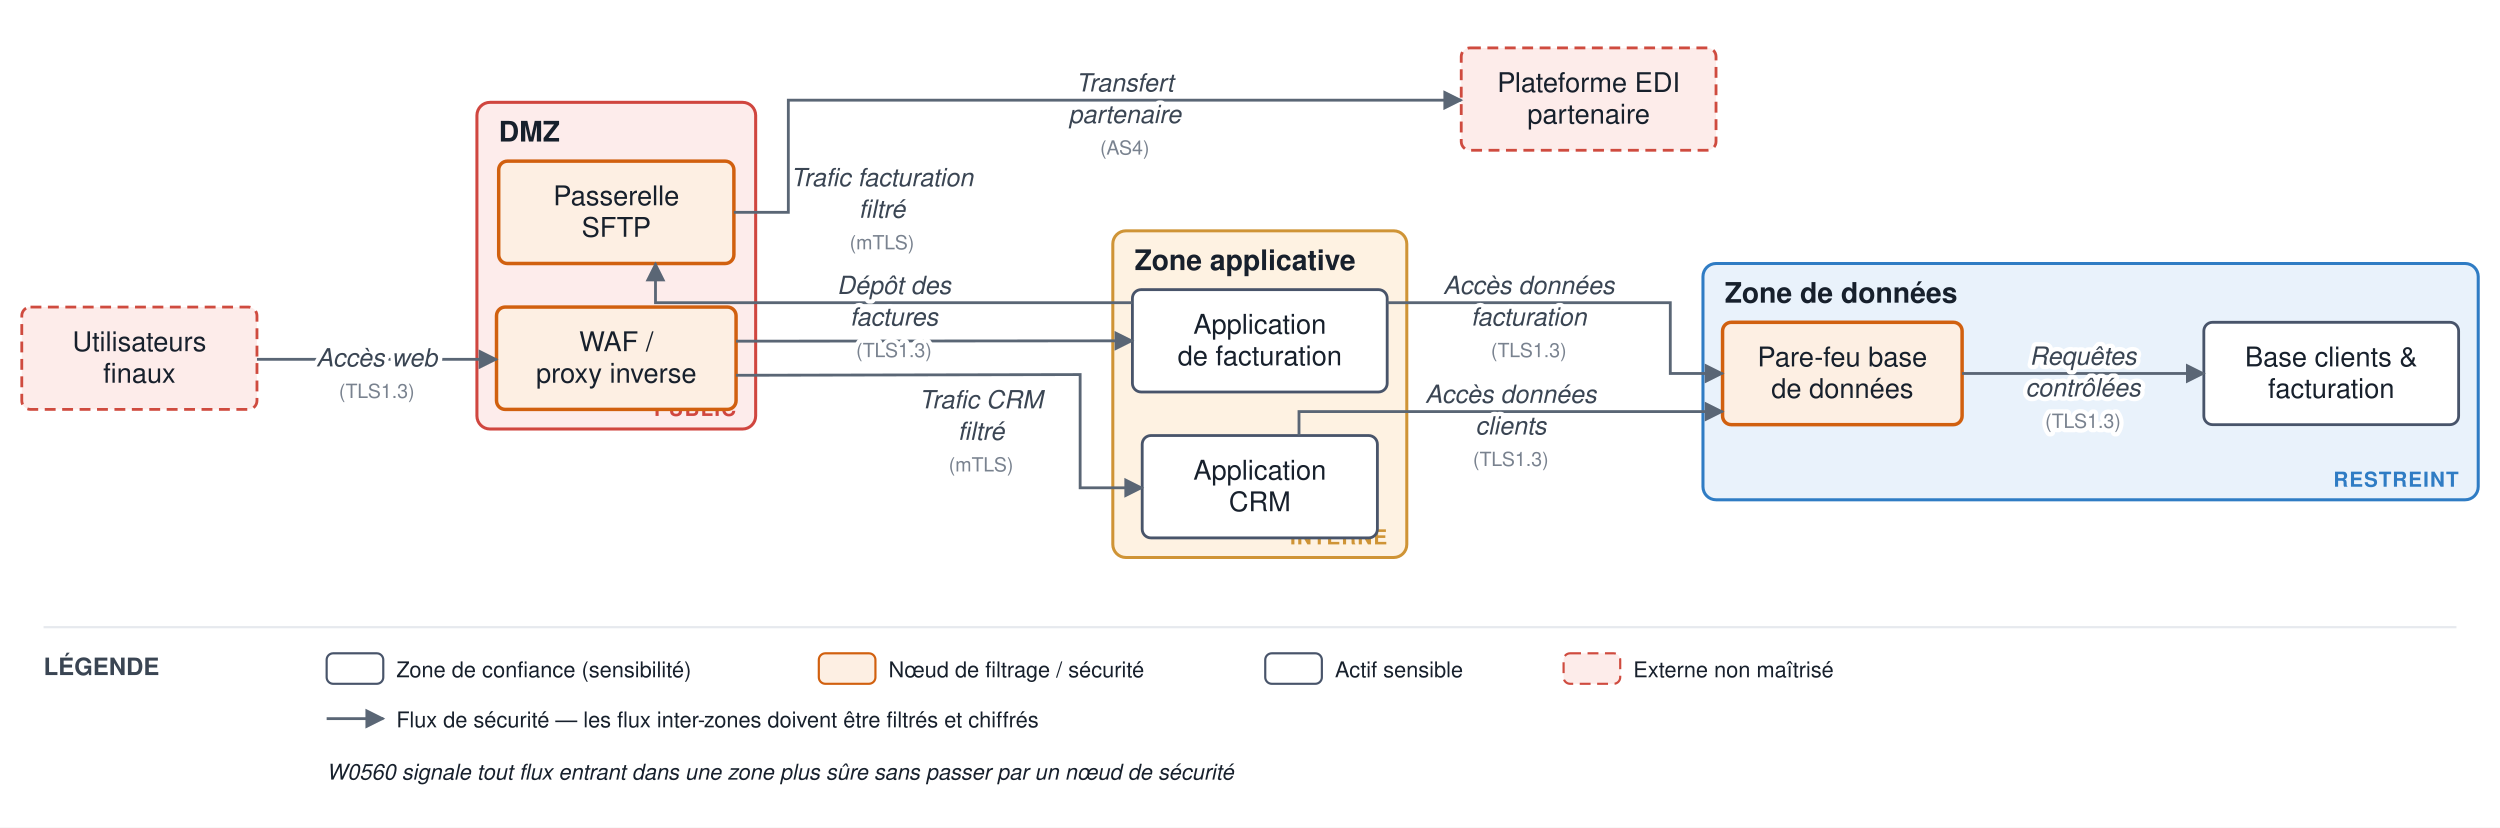
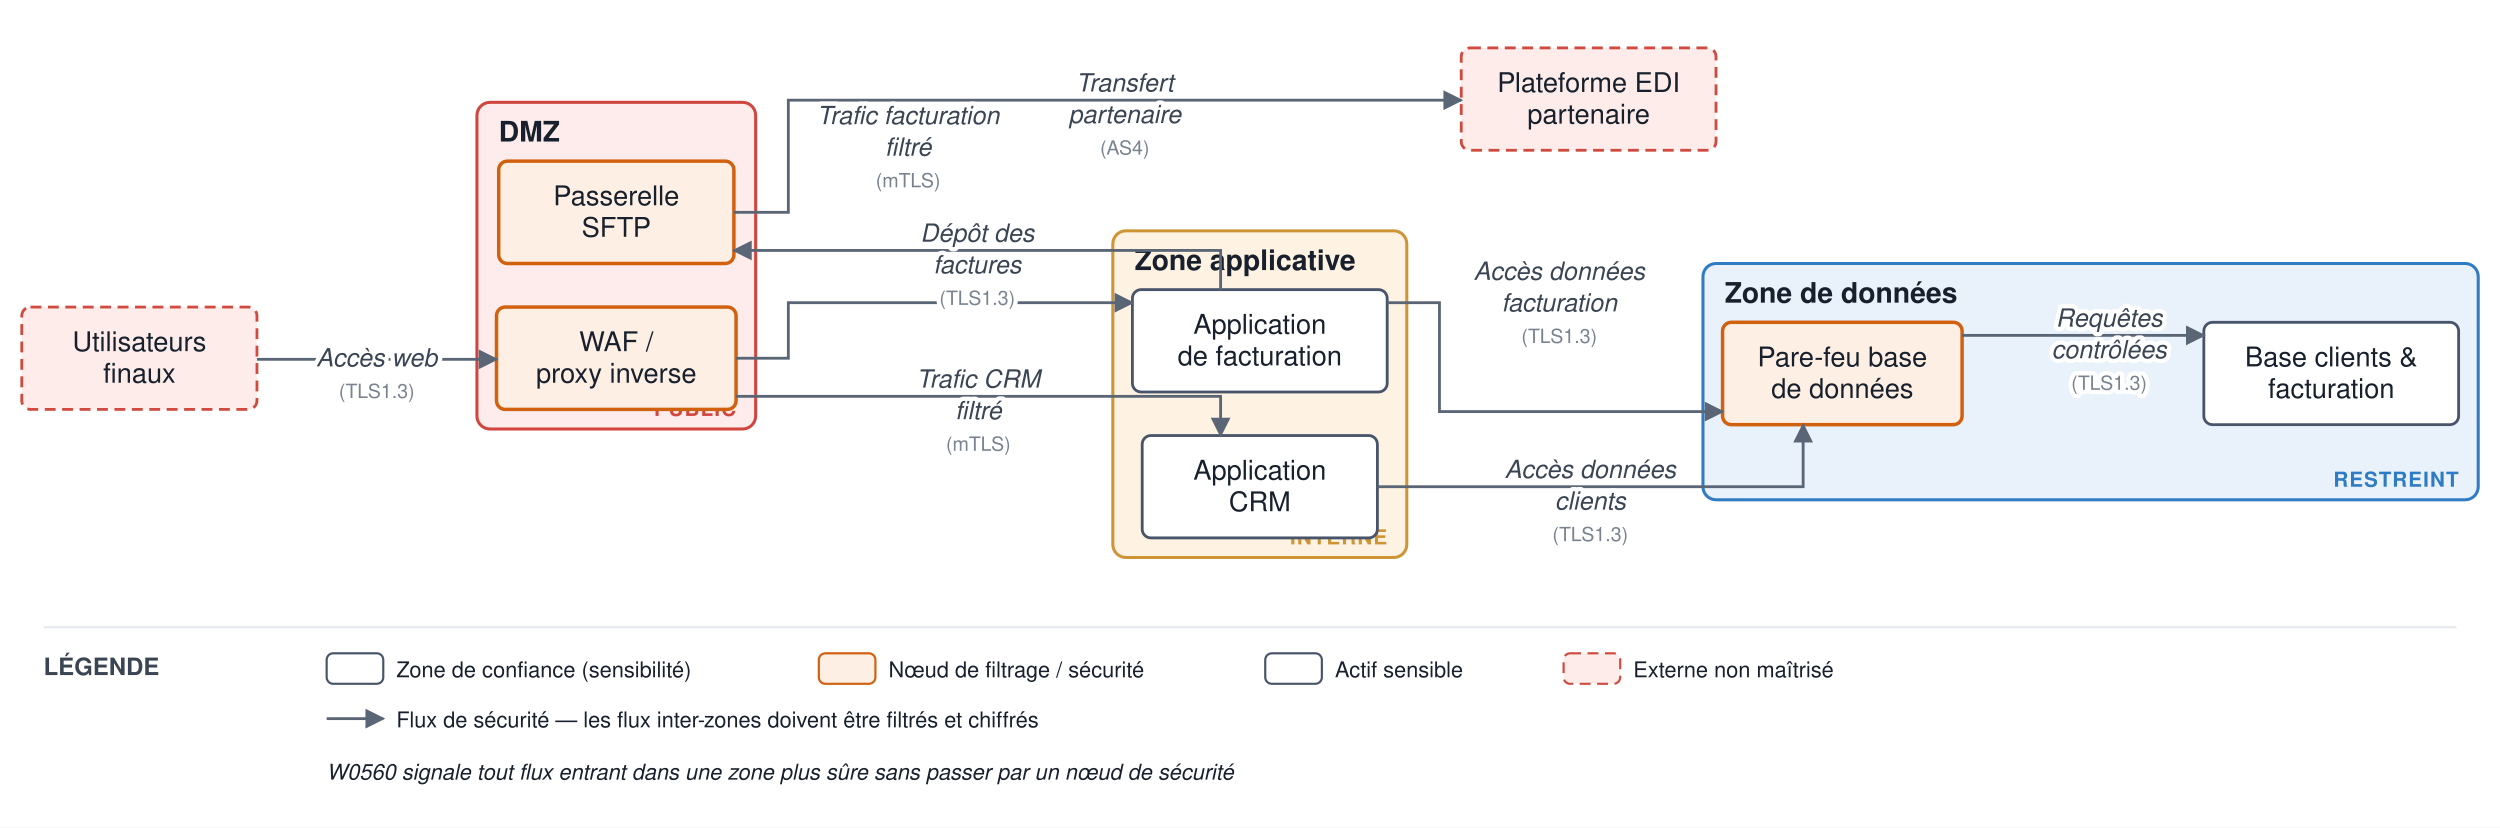
<svg xmlns="http://www.w3.org/2000/svg" viewBox="0 0 1148 380" font-family="Helvetica,Arial,sans-serif">
  <defs>
    <marker id="arr" viewBox="0 0 10 10" refX="9" refY="5" markerWidth="7" markerHeight="7" orient="auto-start-reverse">
      <path d="M0,0 L10,5 L0,10 z" fill="#5a6675" />
    </marker>
  </defs>
  <rect width="1148" height="380" fill="#ffffff" />
  <rect x="219" y="47" width="128" height="150" rx="6" fill="#fdeceb" stroke="#d0463f" stroke-width="1.4" />
  <text x="229" y="65" font-size="13" font-weight="bold" fill="#17202c">DMZ</text>
  <text x="338" y="191" font-size="9.5" text-anchor="end" font-weight="bold" fill="#d0463f" letter-spacing="0.5">PUBLIC</text>
  <rect x="511" y="106" width="135" height="150" rx="6" fill="#fef2e2" stroke="#cf9436" stroke-width="1.4" />
  <text x="521" y="124" font-size="13" font-weight="bold" fill="#17202c">Zone applicative</text>
  <text x="637" y="250" font-size="9.5" text-anchor="end" font-weight="bold" fill="#cf9436" letter-spacing="0.5">INTERNE</text>
  <rect x="782" y="121" width="356" height="108.5" rx="6" fill="#e9f2fb" stroke="#2f7cc4" stroke-width="1.4" />
  <text x="792" y="139" font-size="13" font-weight="bold" fill="#17202c">Zone de données</text>
  <text x="1129" y="223.5" font-size="9.5" text-anchor="end" font-weight="bold" fill="#2f7cc4" letter-spacing="0.5">RESTREINT</text>
  <rect x="228" y="141" width="110" height="47" rx="4" fill="#fdefe3" stroke="#d1600f" stroke-width="1.6" />
  <text x="283" y="161.25" font-size="12.5" text-anchor="middle" fill="#17202c">WAF /</text>
  <text x="283" y="175.75" font-size="12.5" text-anchor="middle" fill="#17202c">proxy inverse</text>
  <rect x="229" y="74" width="108" height="47" rx="4" fill="#fdefe3" stroke="#d1600f" stroke-width="1.6" />
  <text x="283" y="94.25" font-size="12.5" text-anchor="middle" fill="#17202c">Passerelle</text>
  <text x="283" y="108.75" font-size="12.5" text-anchor="middle" fill="#17202c">SFTP</text>
  <rect x="520" y="133" width="117" height="47" rx="4" fill="#ffffff" stroke="#48546a" stroke-width="1.3" />
  <text x="578.5" y="153.25" font-size="12.5" text-anchor="middle" fill="#17202c">Application</text>
  <text x="578.5" y="167.75" font-size="12.5" text-anchor="middle" fill="#17202c">de facturation</text>
  <rect x="524.5" y="200" width="108" height="47" rx="4" fill="#ffffff" stroke="#48546a" stroke-width="1.3" />
  <text x="578.5" y="220.25" font-size="12.5" text-anchor="middle" fill="#17202c">Application</text>
  <text x="578.5" y="234.75" font-size="12.5" text-anchor="middle" fill="#17202c">CRM</text>
  <rect x="791" y="148" width="110" height="47" rx="4" fill="#fdefe3" stroke="#d1600f" stroke-width="1.6" />
  <text x="846" y="168.25" font-size="12.5" text-anchor="middle" fill="#17202c">Pare-feu base</text>
  <text x="846" y="182.75" font-size="12.5" text-anchor="middle" fill="#17202c">de données</text>
  <rect x="1012" y="148" width="117" height="47" rx="4" fill="#ffffff" stroke="#48546a" stroke-width="1.3" />
  <text x="1070.5" y="168.25" font-size="12.5" text-anchor="middle" fill="#17202c">Base clients &amp;</text>
  <text x="1070.5" y="182.75" font-size="12.5" text-anchor="middle" fill="#17202c">facturation</text>
  <rect x="10" y="141" width="108" height="47" rx="4" fill="#fdecea" stroke="#cf4b3f" stroke-width="1.3" stroke-dasharray="5 3" />
  <text x="64" y="161.25" font-size="12.5" text-anchor="middle" fill="#17202c">Utilisateurs</text>
  <text x="64" y="175.75" font-size="12.5" text-anchor="middle" fill="#17202c">finaux</text>
  <rect x="671" y="22" width="117" height="47" rx="4" fill="#fdecea" stroke="#cf4b3f" stroke-width="1.3" stroke-dasharray="5 3" />
  <text x="729.5" y="42.25" font-size="12.5" text-anchor="middle" fill="#17202c">Plateforme EDI</text>
  <text x="729.5" y="56.75" font-size="12.5" text-anchor="middle" fill="#17202c">partenaire</text>
  <path d="M 118 165 L 228 165" fill="none" stroke="#5a6675" stroke-width="1.3" marker-end="url(#arr)" />
-   <path d="M 338 156.667 L 520 156.5" fill="none" stroke="#5a6675" stroke-width="1.3" marker-end="url(#arr)" />
-   <path d="M 338 172.333 L 496 172 L 496 224 L 524.5 224" fill="none" stroke="#5a6675" stroke-width="1.3" marker-end="url(#arr)" />
-   <path d="M 637 139 L 767 139 L 767 171.5 L 791 171.5" fill="none" stroke="#5a6675" stroke-width="1.3" marker-end="url(#arr)" />
-   <path d="M 596.5 200 L 596.5 189 L 791 189" fill="none" stroke="#5a6675" stroke-width="1.3" marker-end="url(#arr)" />
-   <path d="M 901 171.5 L 1012 171.5" fill="none" stroke="#5a6675" stroke-width="1.3" marker-end="url(#arr)" />
-   <path d="M 520 139 L 301 139 L 301 121" fill="none" stroke="#5a6675" stroke-width="1.3" marker-end="url(#arr)" />
+   <path d="M 338 164.5 L 362 164.5 L 362 139 L 520 139" fill="none" stroke="#5a6675" stroke-width="1.3" marker-end="url(#arr)" />
+   <path d="M 338 182 L 560.5 182 L 560.5 200" fill="none" stroke="#5a6675" stroke-width="1.3" marker-end="url(#arr)" />
+   <path d="M 637 139 L 661 139 L 661 189 L 791 189" fill="none" stroke="#5a6675" stroke-width="1.3" marker-end="url(#arr)" />
+   <path d="M 632.5 223.5 L 828 223.5 L 828 195" fill="none" stroke="#5a6675" stroke-width="1.3" marker-end="url(#arr)" />
+   <path d="M 901 154 L 925 154 L 1012 154" fill="none" stroke="#5a6675" stroke-width="1.3" marker-end="url(#arr)" />
+   <path d="M 560.5 133 L 560.5 115 L 337 115" fill="none" stroke="#5a6675" stroke-width="1.3" marker-end="url(#arr)" />
  <path d="M 337 97.5 L 362 97.5 L 362 46 L 671 46" fill="none" stroke="#5a6675" stroke-width="1.3" marker-end="url(#arr)" />
  <text x="173" y="168.25" font-size="11.5" text-anchor="middle" fill="#3a4553" font-style="italic" stroke="#ffffff" stroke-width="4" paint-order="stroke" stroke-linejoin="round">Accès web</text>
  <text x="173" y="182.75" font-size="9" text-anchor="middle" fill="#79828f" stroke="#ffffff" stroke-width="4" paint-order="stroke" stroke-linejoin="round">(TLS1.3)</text>
-   <text x="405" y="85.5" font-size="11.5" text-anchor="middle" fill="#3a4553" font-style="italic" stroke="#ffffff" stroke-width="4" paint-order="stroke" stroke-linejoin="round">Trafic facturation</text>
-   <text x="405" y="100" font-size="11.5" text-anchor="middle" fill="#3a4553" font-style="italic" stroke="#ffffff" stroke-width="4" paint-order="stroke" stroke-linejoin="round">filtré</text>
-   <text x="405" y="114.5" font-size="9" text-anchor="middle" fill="#79828f" stroke="#ffffff" stroke-width="4" paint-order="stroke" stroke-linejoin="round">(mTLS)</text>
-   <text x="450.5" y="187.5" font-size="11.5" text-anchor="middle" fill="#3a4553" font-style="italic" stroke="#ffffff" stroke-width="4" paint-order="stroke" stroke-linejoin="round">Trafic CRM</text>
-   <text x="450.5" y="202" font-size="11.5" text-anchor="middle" fill="#3a4553" font-style="italic" stroke="#ffffff" stroke-width="4" paint-order="stroke" stroke-linejoin="round">filtré</text>
-   <text x="450.5" y="216.5" font-size="9" text-anchor="middle" fill="#79828f" stroke="#ffffff" stroke-width="4" paint-order="stroke" stroke-linejoin="round">(mTLS)</text>
-   <text x="702" y="135" font-size="11.5" text-anchor="middle" fill="#3a4553" font-style="italic" stroke="#ffffff" stroke-width="4" paint-order="stroke" stroke-linejoin="round">Accès données</text>
-   <text x="702" y="149.5" font-size="11.5" text-anchor="middle" fill="#3a4553" font-style="italic" stroke="#ffffff" stroke-width="4" paint-order="stroke" stroke-linejoin="round">facturation</text>
-   <text x="702" y="164" font-size="9" text-anchor="middle" fill="#79828f" stroke="#ffffff" stroke-width="4" paint-order="stroke" stroke-linejoin="round">(TLS1.3)</text>
-   <text x="693.75" y="185" font-size="11.5" text-anchor="middle" fill="#3a4553" font-style="italic" stroke="#ffffff" stroke-width="4" paint-order="stroke" stroke-linejoin="round">Accès données</text>
-   <text x="693.75" y="199.5" font-size="11.5" text-anchor="middle" fill="#3a4553" font-style="italic" stroke="#ffffff" stroke-width="4" paint-order="stroke" stroke-linejoin="round">clients</text>
-   <text x="693.75" y="214" font-size="9" text-anchor="middle" fill="#79828f" stroke="#ffffff" stroke-width="4" paint-order="stroke" stroke-linejoin="round">(TLS1.3)</text>
-   <text x="956.5" y="167.5" font-size="11.5" text-anchor="middle" fill="#3a4553" font-style="italic" stroke="#ffffff" stroke-width="4" paint-order="stroke" stroke-linejoin="round">Requêtes</text>
-   <text x="956.5" y="182" font-size="11.5" text-anchor="middle" fill="#3a4553" font-style="italic" stroke="#ffffff" stroke-width="4" paint-order="stroke" stroke-linejoin="round">contrôlées</text>
-   <text x="956.5" y="196.5" font-size="9" text-anchor="middle" fill="#79828f" stroke="#ffffff" stroke-width="4" paint-order="stroke" stroke-linejoin="round">(TLS1.3)</text>
-   <text x="410.5" y="135" font-size="11.5" text-anchor="middle" fill="#3a4553" font-style="italic" stroke="#ffffff" stroke-width="4" paint-order="stroke" stroke-linejoin="round">Dépôt des</text>
-   <text x="410.5" y="149.5" font-size="11.5" text-anchor="middle" fill="#3a4553" font-style="italic" stroke="#ffffff" stroke-width="4" paint-order="stroke" stroke-linejoin="round">factures</text>
-   <text x="410.5" y="164" font-size="9" text-anchor="middle" fill="#79828f" stroke="#ffffff" stroke-width="4" paint-order="stroke" stroke-linejoin="round">(TLS1.3)</text>
+   <text x="417" y="57" font-size="11.5" text-anchor="middle" fill="#3a4553" font-style="italic" stroke="#ffffff" stroke-width="4" paint-order="stroke" stroke-linejoin="round">Trafic facturation</text>
+   <text x="417" y="71.5" font-size="11.5" text-anchor="middle" fill="#3a4553" font-style="italic" stroke="#ffffff" stroke-width="4" paint-order="stroke" stroke-linejoin="round">filtré</text>
+   <text x="417" y="86" font-size="9" text-anchor="middle" fill="#79828f" stroke="#ffffff" stroke-width="4" paint-order="stroke" stroke-linejoin="round">(mTLS)</text>
+   <text x="449.25" y="178" font-size="11.5" text-anchor="middle" fill="#3a4553" font-style="italic" stroke="#ffffff" stroke-width="4" paint-order="stroke" stroke-linejoin="round">Trafic CRM</text>
+   <text x="449.25" y="192.5" font-size="11.5" text-anchor="middle" fill="#3a4553" font-style="italic" stroke="#ffffff" stroke-width="4" paint-order="stroke" stroke-linejoin="round">filtré</text>
+   <text x="449.25" y="207" font-size="9" text-anchor="middle" fill="#79828f" stroke="#ffffff" stroke-width="4" paint-order="stroke" stroke-linejoin="round">(mTLS)</text>
+   <text x="716" y="128.5" font-size="11.5" text-anchor="middle" fill="#3a4553" font-style="italic" stroke="#ffffff" stroke-width="4" paint-order="stroke" stroke-linejoin="round">Accès données</text>
+   <text x="716" y="143" font-size="11.5" text-anchor="middle" fill="#3a4553" font-style="italic" stroke="#ffffff" stroke-width="4" paint-order="stroke" stroke-linejoin="round">facturation</text>
+   <text x="716" y="157.5" font-size="9" text-anchor="middle" fill="#79828f" stroke="#ffffff" stroke-width="4" paint-order="stroke" stroke-linejoin="round">(TLS1.3)</text>
+   <text x="730.25" y="219.5" font-size="11.5" text-anchor="middle" fill="#3a4553" font-style="italic" stroke="#ffffff" stroke-width="4" paint-order="stroke" stroke-linejoin="round">Accès données</text>
+   <text x="730.25" y="234" font-size="11.5" text-anchor="middle" fill="#3a4553" font-style="italic" stroke="#ffffff" stroke-width="4" paint-order="stroke" stroke-linejoin="round">clients</text>
+   <text x="730.25" y="248.5" font-size="9" text-anchor="middle" fill="#79828f" stroke="#ffffff" stroke-width="4" paint-order="stroke" stroke-linejoin="round">(TLS1.3)</text>
+   <text x="968.5" y="150" font-size="11.5" text-anchor="middle" fill="#3a4553" font-style="italic" stroke="#ffffff" stroke-width="4" paint-order="stroke" stroke-linejoin="round">Requêtes</text>
+   <text x="968.5" y="164.5" font-size="11.5" text-anchor="middle" fill="#3a4553" font-style="italic" stroke="#ffffff" stroke-width="4" paint-order="stroke" stroke-linejoin="round">contrôlées</text>
+   <text x="968.5" y="179" font-size="9" text-anchor="middle" fill="#79828f" stroke="#ffffff" stroke-width="4" paint-order="stroke" stroke-linejoin="round">(TLS1.3)</text>
+   <text x="448.75" y="111" font-size="11.5" text-anchor="middle" fill="#3a4553" font-style="italic" stroke="#ffffff" stroke-width="4" paint-order="stroke" stroke-linejoin="round">Dépôt des</text>
+   <text x="448.75" y="125.5" font-size="11.5" text-anchor="middle" fill="#3a4553" font-style="italic" stroke="#ffffff" stroke-width="4" paint-order="stroke" stroke-linejoin="round">factures</text>
+   <text x="448.75" y="140" font-size="9" text-anchor="middle" fill="#79828f" stroke="#ffffff" stroke-width="4" paint-order="stroke" stroke-linejoin="round">(TLS1.3)</text>
  <text x="516.5" y="42" font-size="11.5" text-anchor="middle" fill="#3a4553" font-style="italic" stroke="#ffffff" stroke-width="4" paint-order="stroke" stroke-linejoin="round">Transfert</text>
  <text x="516.5" y="56.5" font-size="11.5" text-anchor="middle" fill="#3a4553" font-style="italic" stroke="#ffffff" stroke-width="4" paint-order="stroke" stroke-linejoin="round">partenaire</text>
  <text x="516.5" y="71" font-size="9" text-anchor="middle" fill="#79828f" stroke="#ffffff" stroke-width="4" paint-order="stroke" stroke-linejoin="round">(AS4)</text>
  <line x1="20" y1="288" x2="1128" y2="288" stroke="#e6e9ee" stroke-width="1" />
  <text x="20" y="310" font-size="11" font-weight="bold" fill="#3a4553">LÉGENDE</text>
  <rect x="150" y="300" width="26" height="14" rx="3" fill="#ffffff" stroke="#48546a" />
  <text x="182" y="311" font-size="10" fill="#17202c">Zone de confiance (sensibilité)</text>
  <rect x="376" y="300" width="26" height="14" rx="3" fill="#fdefe3" stroke="#d1600f" />
  <text x="408" y="311" font-size="10" fill="#17202c">Nœud de filtrage / sécurité</text>
  <rect x="581" y="300" width="26" height="14" rx="3" fill="#ffffff" stroke="#48546a" />
  <text x="613" y="311" font-size="10" fill="#17202c">Actif sensible</text>
  <rect x="718" y="300" width="26" height="14" rx="3" fill="#fdecea" stroke="#cf4b3f" stroke-dasharray="5 3" />
  <text x="750" y="311" font-size="10" fill="#17202c">Externe non maîtrisé</text>
  <line x1="150" y1="330" x2="176" y2="330" stroke="#5a6675" stroke-width="1.3" marker-end="url(#arr)" />
  <text x="182" y="334" font-size="10" fill="#17202c">Flux de sécurité — les flux inter-zones doivent être filtrés et chiffrés</text>
  <text x="150" y="358" font-size="10" fill="#17202c" font-style="italic">W0560 signale tout flux entrant dans une zone plus sûre sans passer par un nœud de sécurité</text>
</svg>
